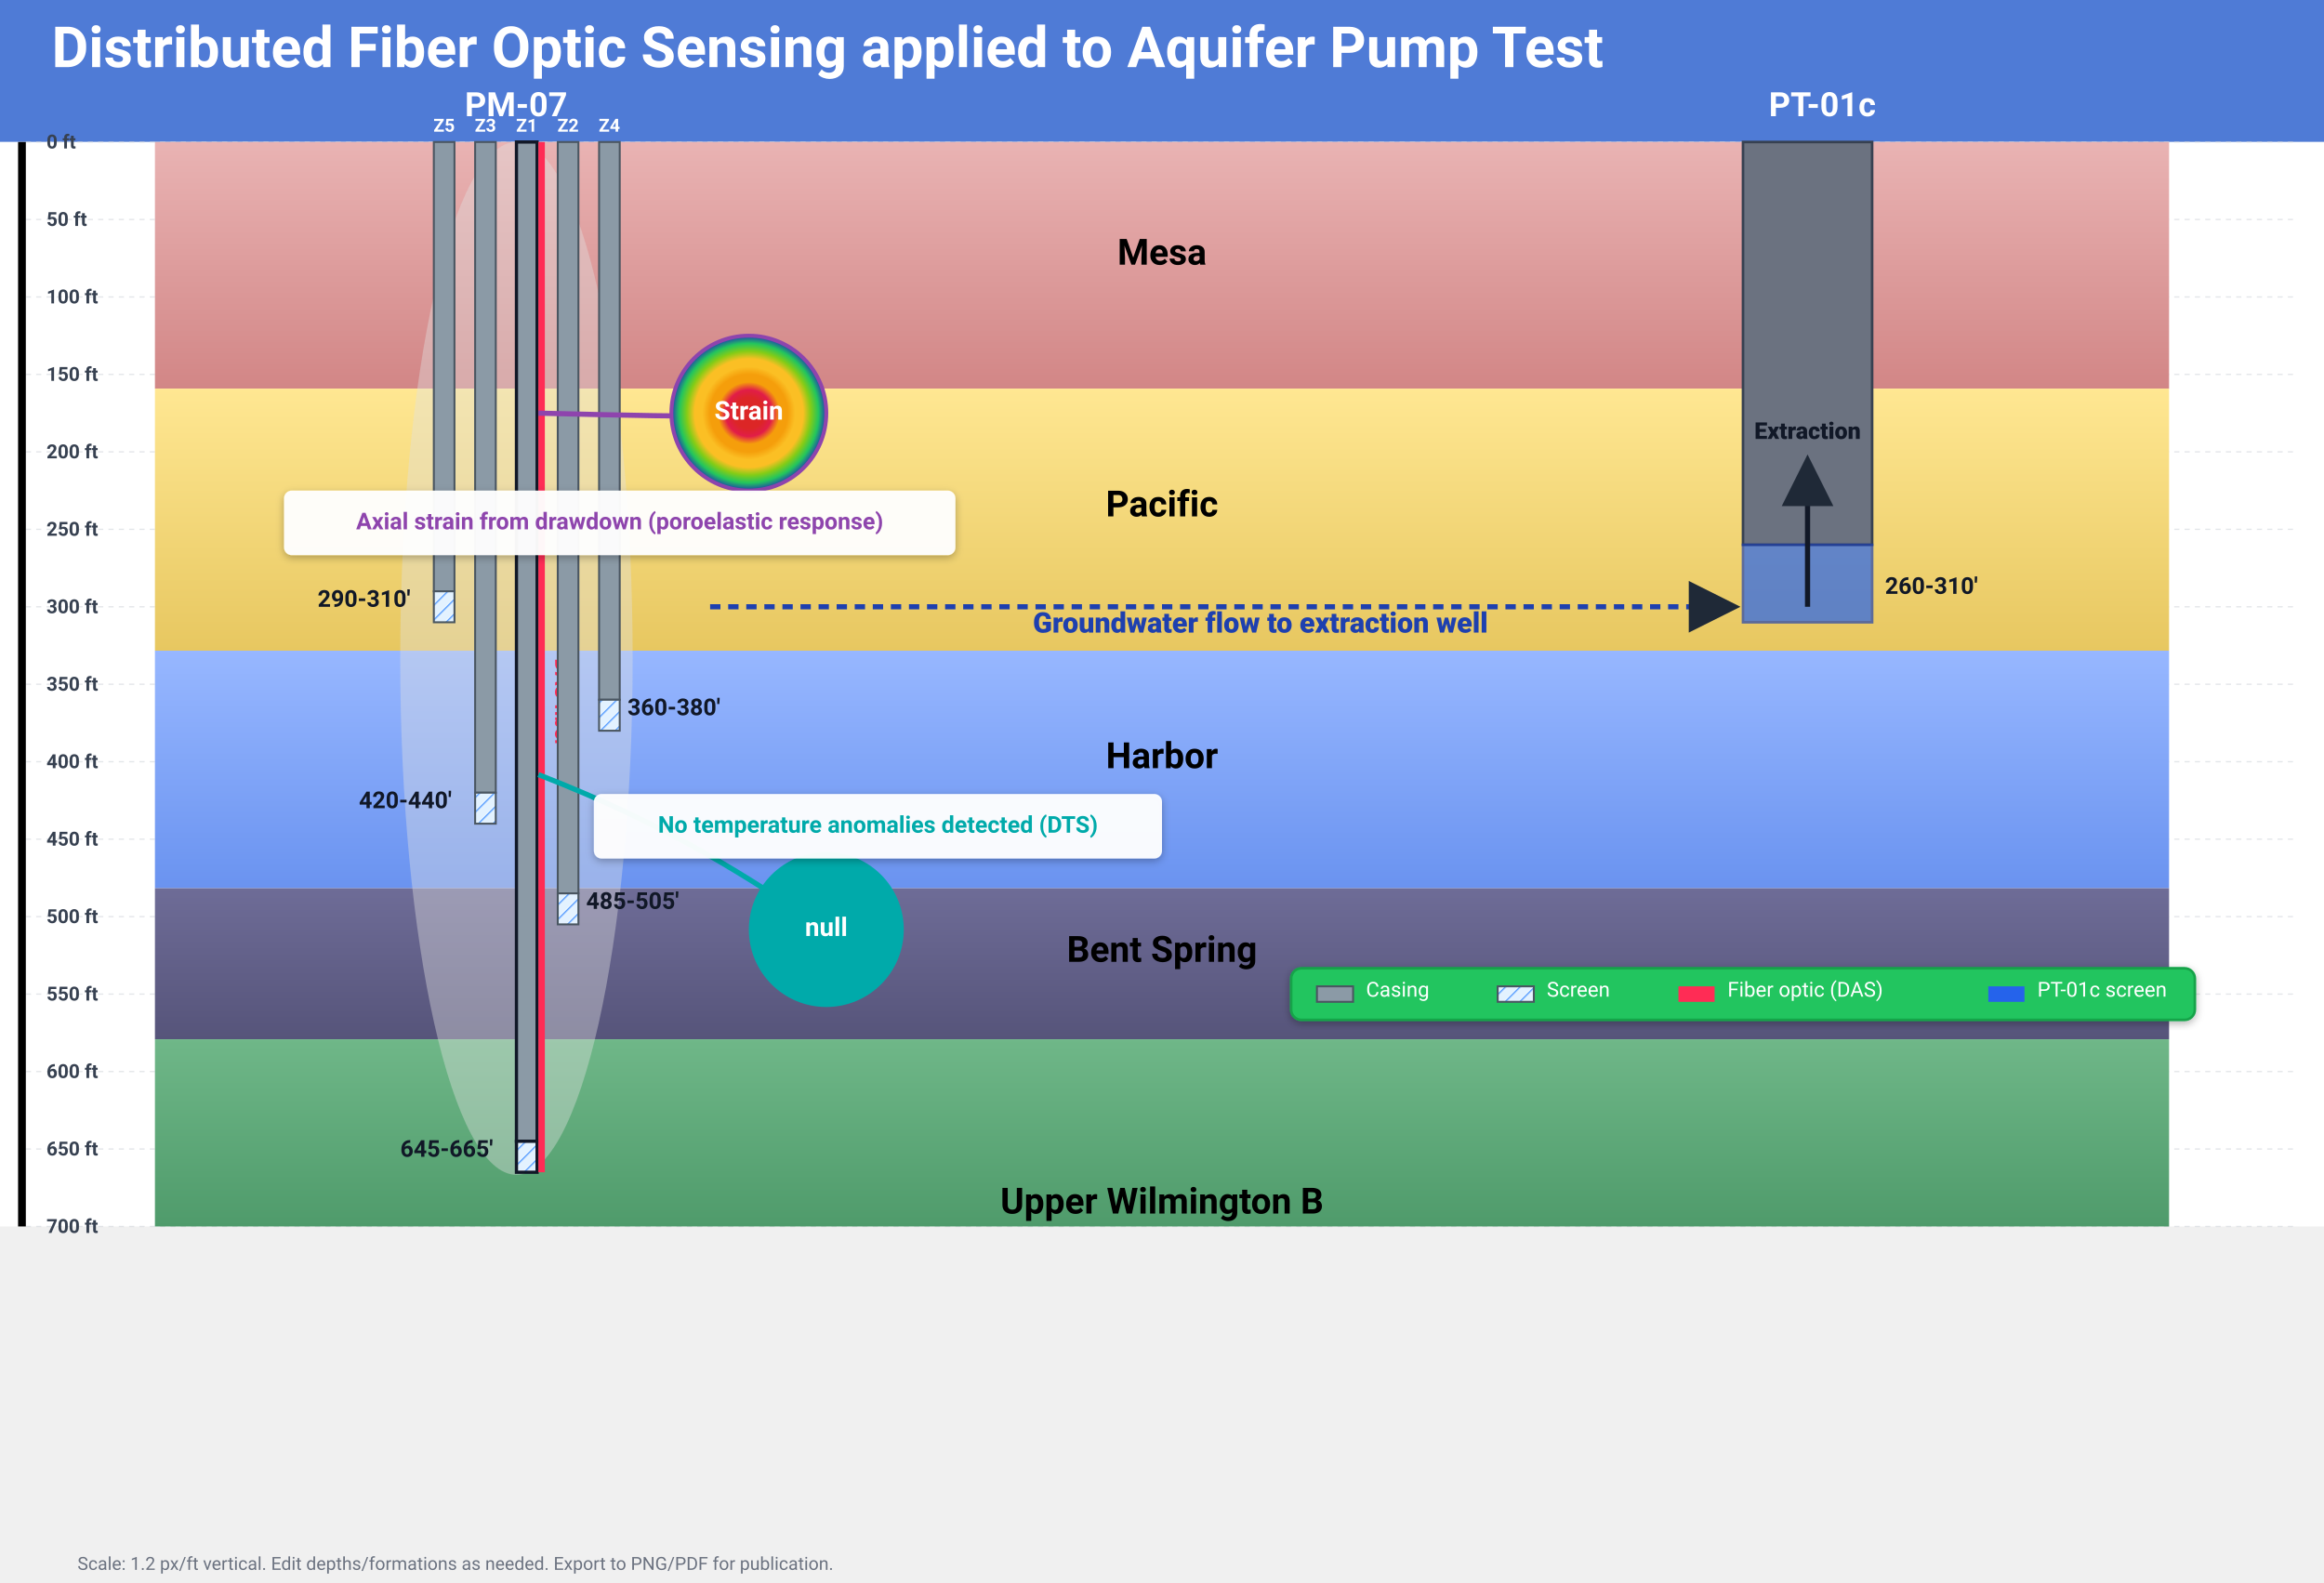
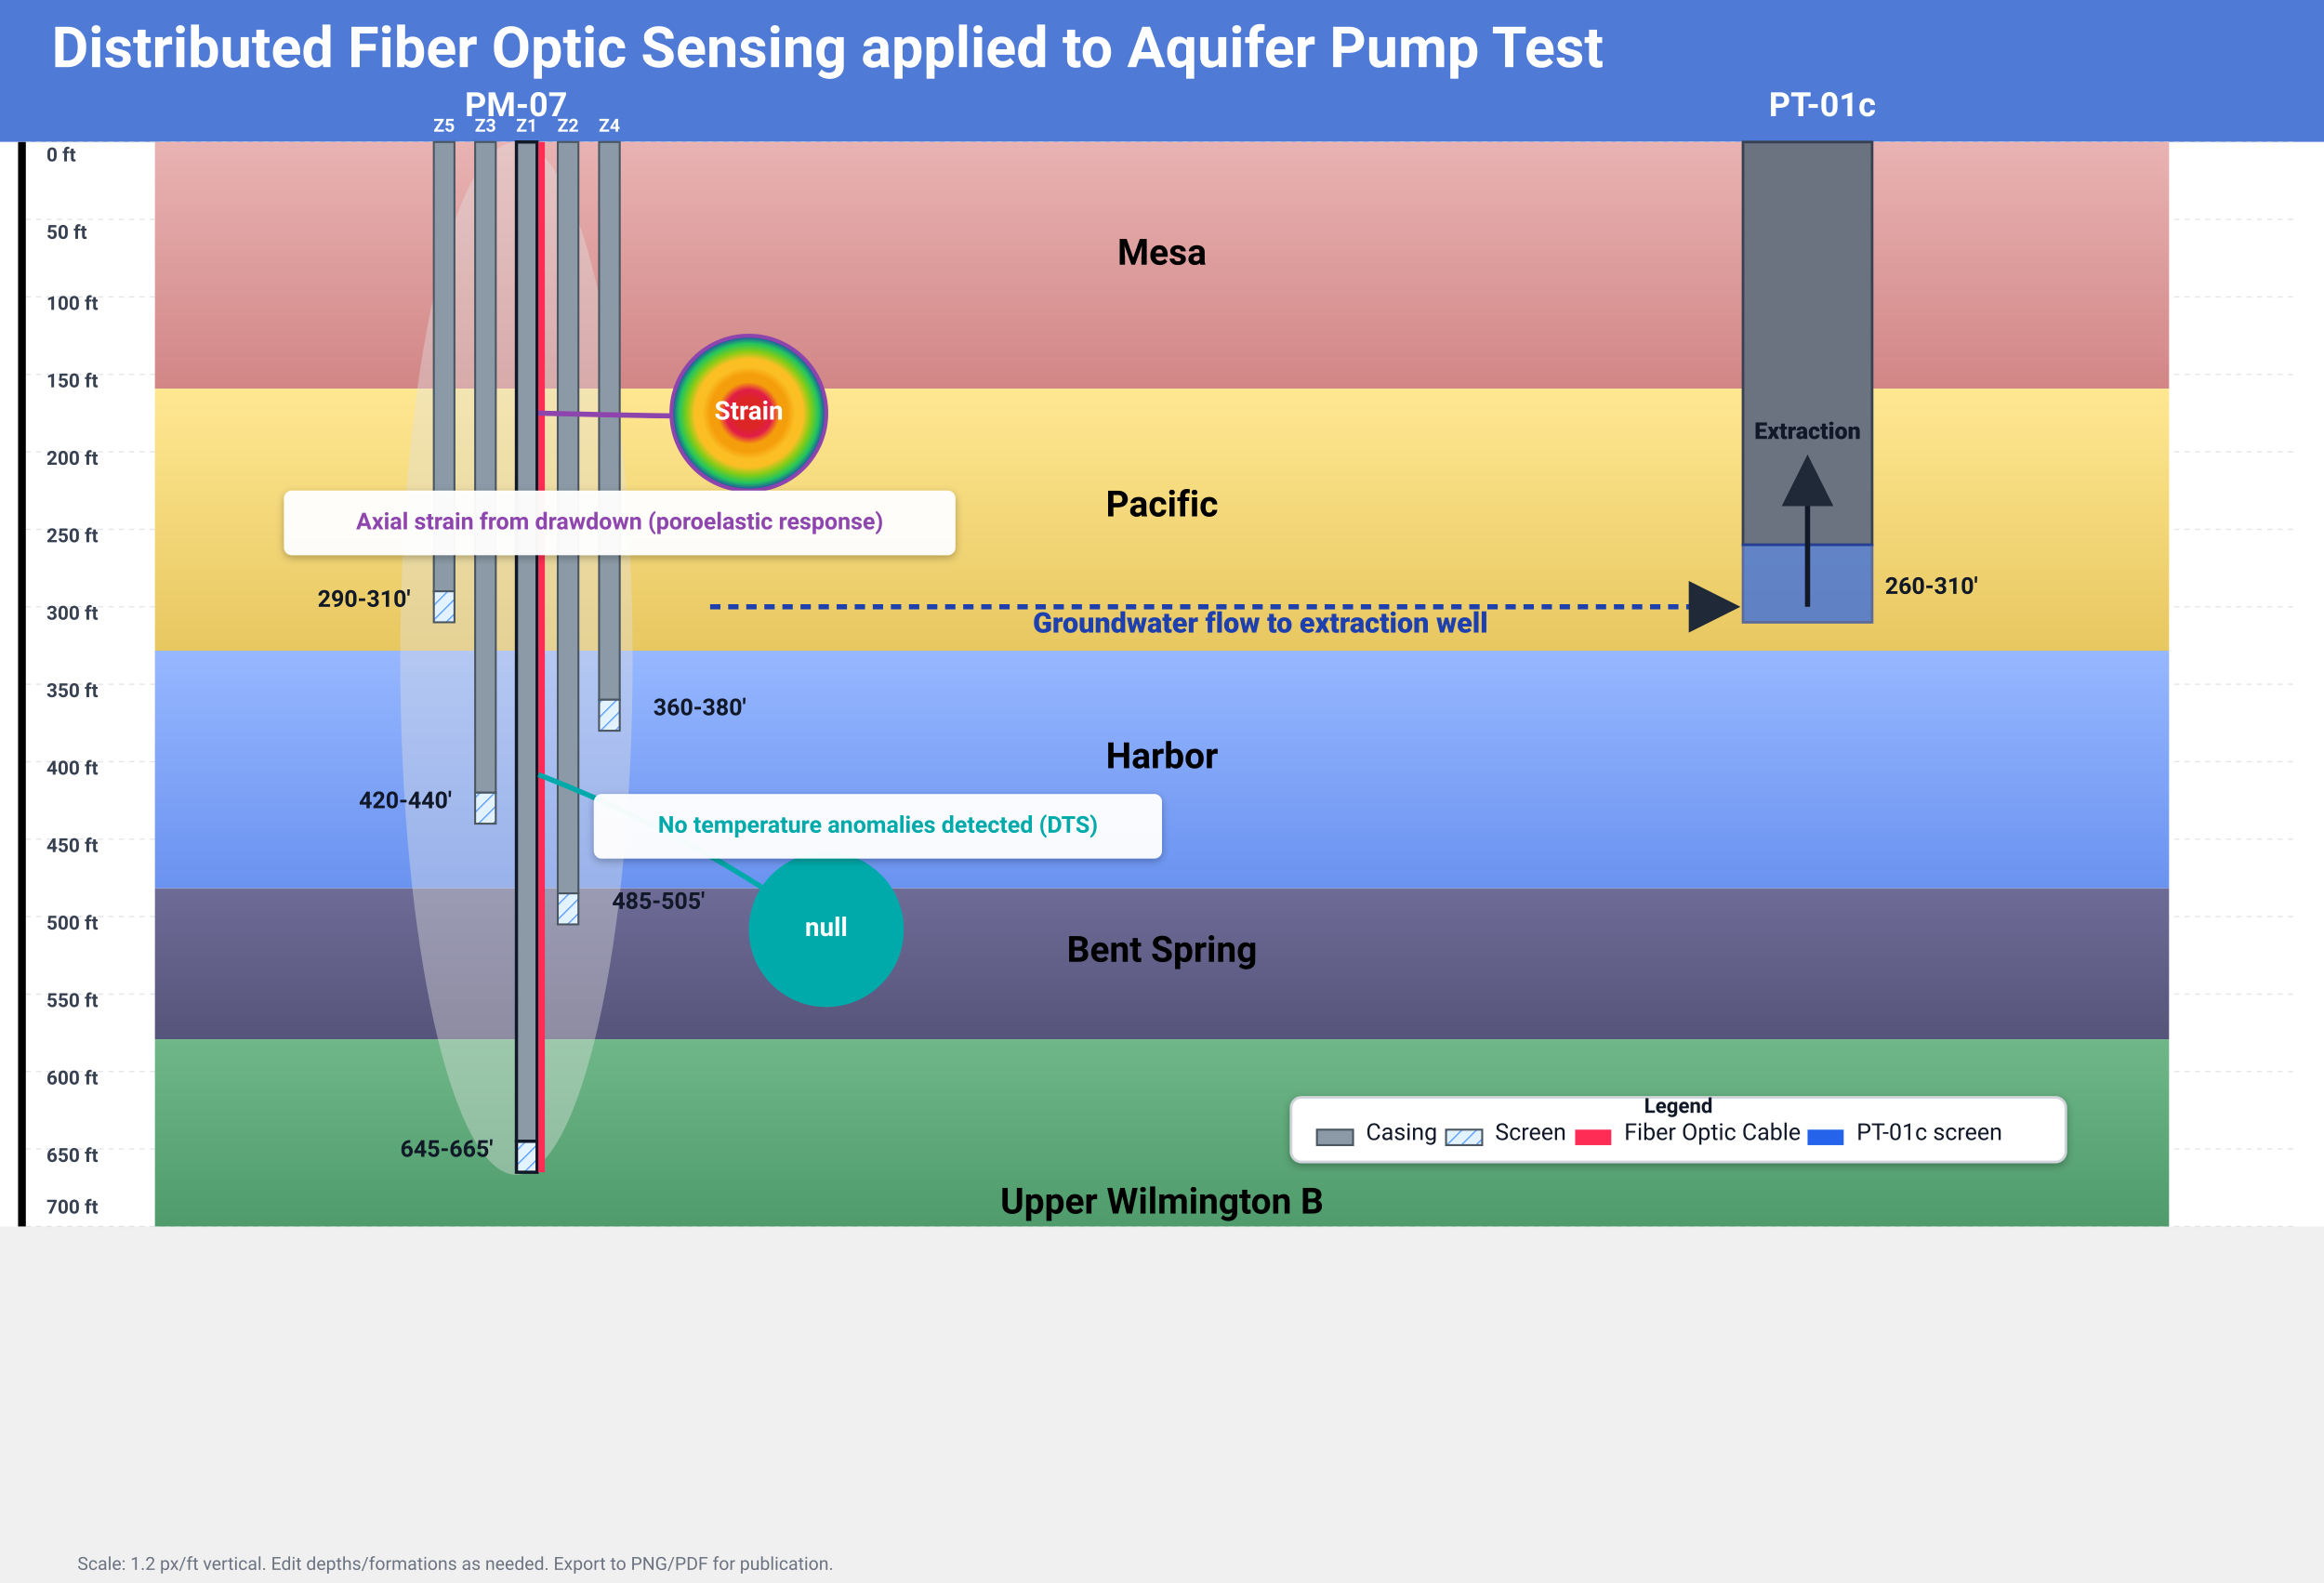
<svg xmlns="http://www.w3.org/2000/svg" viewBox="0 0 1800 1226" width="1800" height="1226">
  <defs>
    <linearGradient id="bellflower" x1="0" y1="0" x2="0" y2="1">
      <stop offset="0%" stop-color="#e9b3b3" />
      <stop offset="100%" stop-color="#d28686" />
    </linearGradient>
    <linearGradient id="gage" x1="0" y1="0" x2="0" y2="1">
      <stop offset="0%" stop-color="#ffe792" />
      <stop offset="100%" stop-color="#e7c760" />
    </linearGradient>
    <linearGradient id="lynwood" x1="0" y1="0" x2="0" y2="1">
      <stop offset="0%" stop-color="#97b7ff" />
      <stop offset="100%" stop-color="#6a93f0" />
    </linearGradient>
    <linearGradient id="brackish" x1="0" y1="0" x2="0" y2="1">
      <stop offset="0%" stop-color="#6e6c97" />
      <stop offset="100%" stop-color="#56547a" />
    </linearGradient>
    <linearGradient id="lsp" x1="0" y1="0" x2="0" y2="1">
      <stop offset="0%" stop-color="#6fb788" />
      <stop offset="100%" stop-color="#4f9b6b" />
    </linearGradient>
    <pattern id="screen-hatch" patternUnits="userSpaceOnUse" width="8" height="8" patternTransform="rotate(45)">
      <rect width="8" height="8" fill="#e3f2ff" />
      <path d="M0 0 L0 8" stroke="#5b9fff" stroke-width="2" />
    </pattern>
    <marker id="arrow" markerWidth="10" markerHeight="10" refX="8" refY="5" orient="auto" markerUnits="strokeWidth">
      <path d="M0,0 L10,5 L0,10 Z" fill="#1f2937" />
    </marker>
    <filter id="shadow" x="-20%" y="-20%" width="140%" height="140%">
      <feDropShadow dx="0" dy="2" stdDeviation="3" flood-color="#000" flood-opacity="0.3" />
    </filter>
  </defs>
  <rect x="0" y="0" width="1800" height="110" fill="#4f7bd6" />
  <text x="40" y="52" fill="#ffffff" font-size="44" font-family="Segoe UI, Roboto, Helvetica, Arial, sans-serif" font-weight="700">Distributed Fiber Optic Sensing applied to Aquifer Pump Test</text>
  <g id="grid" transform="translate(0,110)" font-family="Segoe UI, Roboto, Helvetica, Arial, sans-serif">
    <rect x="0" y="0" width="1800" height="840" fill="#ffffff" />
    <g stroke="#d1d5db" stroke-dasharray="4 4" opacity="0.6">
      <line x1="20" y1="0" x2="1780" y2="0" />
      <line x1="20" y1="60" x2="1780" y2="60" />
      <line x1="20" y1="120" x2="1780" y2="120" />
      <line x1="20" y1="180" x2="1780" y2="180" />
      <line x1="20" y1="240" x2="1780" y2="240" />
      <line x1="20" y1="300" x2="1780" y2="300" />
      <line x1="20" y1="360" x2="1780" y2="360" />
      <line x1="20" y1="420" x2="1780" y2="420" />
      <line x1="20" y1="480" x2="1780" y2="480" />
      <line x1="20" y1="540" x2="1780" y2="540" />
      <line x1="20" y1="600" x2="1780" y2="600" />
      <line x1="20" y1="660" x2="1780" y2="660" />
      <line x1="20" y1="720" x2="1780" y2="720" />
      <line x1="20" y1="780" x2="1780" y2="780" />
      <line x1="20" y1="840" x2="1780" y2="840" />
    </g>
    <g id="depth-axis" transform="translate(20,0)" fill="#374151" font-size="15" font-weight="600">
      <rect x="-6" y="0" width="6" height="840" fill="#000000" />
-       <text x="16" y="5">0 ft</text>
-       <text x="16" y="65">50 ft</text>
-       <text x="16" y="125">100 ft</text>
-       <text x="16" y="185">150 ft</text>
-       <text x="16" y="245">200 ft</text>
-       <text x="16" y="305">250 ft</text>
-       <text x="16" y="365">300 ft</text>
-       <text x="16" y="425">350 ft</text>
-       <text x="16" y="485">400 ft</text>
-       <text x="16" y="545">450 ft</text>
-       <text x="16" y="605">500 ft</text>
-       <text x="16" y="665">550 ft</text>
-       <text x="16" y="725">600 ft</text>
-       <text x="16" y="785">650 ft</text>
-       <text x="16" y="845">700 ft</text>
+       <text x="16" y="15">0 ft</text>
+       <text x="16" y="75">50 ft</text>
+       <text x="16" y="130">100 ft</text>
+       <text x="16" y="190">150 ft</text>
+       <text x="16" y="250">200 ft</text>
+       <text x="16" y="310">250 ft</text>
+       <text x="16" y="370">300 ft</text>
+       <text x="16" y="430">350 ft</text>
+       <text x="16" y="490">400 ft</text>
+       <text x="16" y="550">450 ft</text>
+       <text x="16" y="610">500 ft</text>
+       <text x="16" y="670">550 ft</text>
+       <text x="16" y="730">600 ft</text>
+       <text x="16" y="790">650 ft</text>
+       <text x="16" y="830">700 ft</text>
    </g>
  </g>
  <g id="formations" transform="translate(0,110)" font-family="Segoe UI, Roboto, Helvetica, Arial, sans-serif" font-size="20" font-weight="600">
    <rect x="120" y="0" width="1560" height="191" fill="url(#bellflower)" />
    <rect x="120" y="191" width="1560" height="203" fill="url(#gage)" />
    <rect x="120" y="394" width="1560" height="184" fill="url(#lynwood)" />
    <rect x="120" y="578" width="1560" height="117" fill="url(#brackish)" />
    <rect x="120" y="695" width="1560" height="145" fill="url(#lsp)" />
    <g fill="#000000" font-size="28" font-weight="700" text-anchor="middle">
      <text x="900" y="95">Mesa</text>
      <text x="900" y="290">Pacific</text>
      <text x="900" y="485">Harbor</text>
      <text x="900" y="635" fill="#000000">Bent Spring</text>
      <text x="900" y="830" fill="#000000">Upper Wilmington B</text>
    </g>
  </g>
  <g id="PM-07" transform="translate(400,110)" font-family="Segoe UI, Roboto, Helvetica, Arial, sans-serif">
    <text x="-40" y="-20" font-size="26" font-weight="700" fill="#ffffff">PM-07</text>
    <ellipse cx="0" cy="400" rx="90" ry="400" fill="#e0e0e0" opacity="0.4" />
    <g id="zone5">
      <rect x="-64" y="0" width="16" height="348" fill="#8b9aa6" stroke="#4a5661" stroke-width="1.5" />
      <rect x="-64" y="348" width="16" height="24" fill="url(#screen-hatch)" stroke="#4a5661" stroke-width="1.5" />
      <text x="-56" y="-8" font-size="14" font-weight="700" fill="#ffffff" text-anchor="middle">Z5</text>
      <text x="-154" y="360" font-size="18" font-weight="700" fill="#111827">290-310'</text>
    </g>
    <g id="zone3">
      <rect x="-32" y="0" width="16" height="504" fill="#8b9aa6" stroke="#4a5661" stroke-width="1.5" />
      <rect x="-32" y="504" width="16" height="24" fill="url(#screen-hatch)" stroke="#4a5661" stroke-width="1.5" />
      <text x="-24" y="-8" font-size="14" font-weight="700" fill="#ffffff" text-anchor="middle">Z3</text>
      <text x="-122" y="516" font-size="18" font-weight="700" fill="#111827">420-440'</text>
    </g>
    <g id="zone1">
      <rect x="0" y="0" width="16" height="774" fill="#8b9aa6" stroke="#111827" stroke-width="2.5" />
      <rect x="0" y="774" width="16" height="24" fill="url(#screen-hatch)" stroke="#111827" stroke-width="2.5" />
      <rect x="17" y="0" width="5" height="798" fill="#ff2c55" />
      <text x="8" y="-8" font-size="14" font-weight="700" fill="#ffffff" text-anchor="middle">Z1</text>
      <text x="-90" y="786" font-size="18" font-weight="700" fill="#111827">645-665'</text>
-       <text x="30" y="400" font-size="16" fill="#ff2c55" font-weight="700" transform="rotate(90 30 400)">DAS fiber</text>
    </g>
    <g id="zone2">
      <rect x="32" y="0" width="16" height="582" fill="#8b9aa6" stroke="#4a5661" stroke-width="1.5" />
      <rect x="32" y="582" width="16" height="24" fill="url(#screen-hatch)" stroke="#4a5661" stroke-width="1.5" />
      <text x="40" y="-8" font-size="14" font-weight="700" fill="#ffffff" text-anchor="middle">Z2</text>
-       <text x="54" y="594" font-size="18" font-weight="700" fill="#111827">485-505'</text>
+       <text x="74" y="594" font-size="18" font-weight="700" fill="#111827">485-505'</text>
    </g>
    <g id="zone4">
      <rect x="64" y="0" width="16" height="432" fill="#8b9aa6" stroke="#4a5661" stroke-width="1.5" />
      <rect x="64" y="432" width="16" height="24" fill="url(#screen-hatch)" stroke="#4a5661" stroke-width="1.5" />
      <text x="72" y="-8" font-size="14" font-weight="700" fill="#ffffff" text-anchor="middle">Z4</text>
-       <text x="86" y="444" font-size="18" font-weight="700" fill="#111827">360-380'</text>
+       <text x="106" y="444" font-size="18" font-weight="700" fill="#111827">360-380'</text>
    </g>
  </g>
  <g id="PT-01c" transform="translate(1400,110)" font-family="Segoe UI, Roboto, Helvetica, Arial, sans-serif">
    <text x="-30" y="-20" font-size="26" font-weight="700" fill="#ffffff">PT-01c</text>
    <rect x="-50" y="0" width="100" height="312" fill="#6b7280" stroke="#374151" stroke-width="2" />
    <rect x="-50" y="312" width="100" height="60" fill="#2563eb" opacity="0.7" stroke="#1e40af" stroke-width="2" />
    <text x="60" y="350" font-size="18" font-weight="700" fill="#111827">260-310'</text>
    <path d="M0,360 L0,250" stroke="#111827" stroke-width="4" marker-end="url(#arrow)" />
    <text x="0" y="230" font-size="18" fill="#111827" font-weight="900" text-anchor="middle">Extraction</text>
  </g>
  <g id="flow" transform="translate(0,110)">
    <path d="M550,360 L1340,360" stroke="#1e40af" stroke-width="4" stroke-dasharray="8 6" marker-end="url(#arrow)" />
    <text x="800" y="380" font-size="22" font-family="Segoe UI, Roboto, Helvetica, Arial, sans-serif" fill="#1e40af" font-weight="800">Groundwater flow to extraction well</text>
  </g>
  <g id="callouts" font-family="Segoe UI, Roboto, Helvetica, Arial, sans-serif" font-weight="700">
    <path d="M640,720 C580,680 520,640 417,600" fill="none" stroke="#0aa" stroke-width="4" />
    <circle cx="640" cy="720" r="60" fill="#0aa" />
    <text x="640" y="725" font-size="20" fill="#ffffff" font-weight="700" text-anchor="middle">null</text>
    <g filter="url(#shadow)">
      <rect x="460" y="615" width="440" height="50" rx="6" fill="#ffffff" opacity="0.95" />
      <text x="680" y="645" font-size="18" fill="#0aa" text-anchor="middle">No temperature anomalies detected (DTS)</text>
    </g>
    <defs>
      <radialGradient id="strain-gradient" cx="50%" cy="50%" r="50%">
        <stop offset="0%" style="stop-color:#dc2626;stop-opacity:1" />
        <stop offset="20%" style="stop-color:#dc2626;stop-opacity:1" />
        <stop offset="30%" style="stop-color:#e11d48;stop-opacity:1" />
        <stop offset="40%" style="stop-color:#f59e0b;stop-opacity:1" />
        <stop offset="50%" style="stop-color:#f59e0b;stop-opacity:1" />
        <stop offset="60%" style="stop-color:#fbbf24;stop-opacity:1" />
        <stop offset="70%" style="stop-color:#fbbf24;stop-opacity:1" />
        <stop offset="80%" style="stop-color:#84cc16;stop-opacity:1" />
        <stop offset="90%" style="stop-color:#22c55e;stop-opacity:1" />
        <stop offset="100%" style="stop-color:#1e40af;stop-opacity:1" />
      </radialGradient>
    </defs>
    <path d="M580,320 C575,322 570,324 417,320" fill="none" stroke="#8e44ad" stroke-width="4" />
    <circle cx="580" cy="320" r="60" fill="url(#strain-gradient)" stroke="#8e44ad" stroke-width="3" />
    <text x="580" y="325" font-size="20" fill="#ffffff" font-weight="700" text-anchor="middle">Strain</text>
    <g filter="url(#shadow)">
      <rect x="220" y="380" width="520" height="50" rx="6" fill="#ffffff" opacity="0.95" />
      <text x="480" y="410" font-size="18" fill="#8e44ad" text-anchor="middle">Axial strain from drawdown (poroelastic response)</text>
    </g>
  </g>
-   <g id="legend" transform="translate(1000,750)" font-family="Segoe UI, Roboto, Helvetica, Arial, sans-serif">
-     <rect x="0" y="0" width="700" height="40" rx="8" fill="#22c55e" stroke="#16a34a" stroke-width="2" filter="url(#shadow)" />
-     <g transform="translate(20,24)" font-size="16" fill="#ffffff">
+   <g id="legend" transform="translate(1000,850)" font-family="Segoe UI, Roboto, Helvetica, Arial, sans-serif">
+     <rect x="0" y="0" width="600" height="50" rx="8" fill="#ffffff" stroke="#d1d5db" stroke-width="2" filter="url(#shadow)" />
+     <text x="300" y="12" font-size="16" fill="#111827" font-weight="700" text-anchor="middle">Legend</text>
+     <g transform="translate(20,35)" font-size="18" fill="#111827">
      <rect x="0" y="-10" width="28" height="12" fill="#8b9aa6" stroke="#4a5661" stroke-width="1.5" />
      <text x="38" y="-2">Casing</text>
-       <rect x="140" y="-10" width="28" height="12" fill="url(#screen-hatch)" stroke="#4a5661" stroke-width="1.5" />
-       <text x="178" y="-2">Screen</text>
-       <rect x="280" y="-10" width="28" height="12" fill="#ff2c55" />
-       <text x="318" y="-2">Fiber optic (DAS)</text>
-       <rect x="520" y="-10" width="28" height="12" fill="#2563eb" />
-       <text x="558" y="-2">PT-01c screen</text>
+       <rect x="100" y="-10" width="28" height="12" fill="url(#screen-hatch)" stroke="#4a5661" stroke-width="1.5" />
+       <text x="138" y="-2">Screen</text>
+       <rect x="200" y="-10" width="28" height="12" fill="#ff2c55" />
+       <text x="238" y="-2">Fiber Optic Cable</text>
+       <rect x="380" y="-10" width="28" height="12" fill="#2563eb" />
+       <text x="418" y="-2">PT-01c screen</text>
    </g>
  </g>
  <text x="60" y="1216" fill="#6b7280" font-size="14" font-family="Segoe UI, Roboto, Helvetica, Arial, sans-serif">Scale: 1.2 px/ft vertical. Edit depths/formations as needed. Export to PNG/PDF for publication.</text>
</svg>
